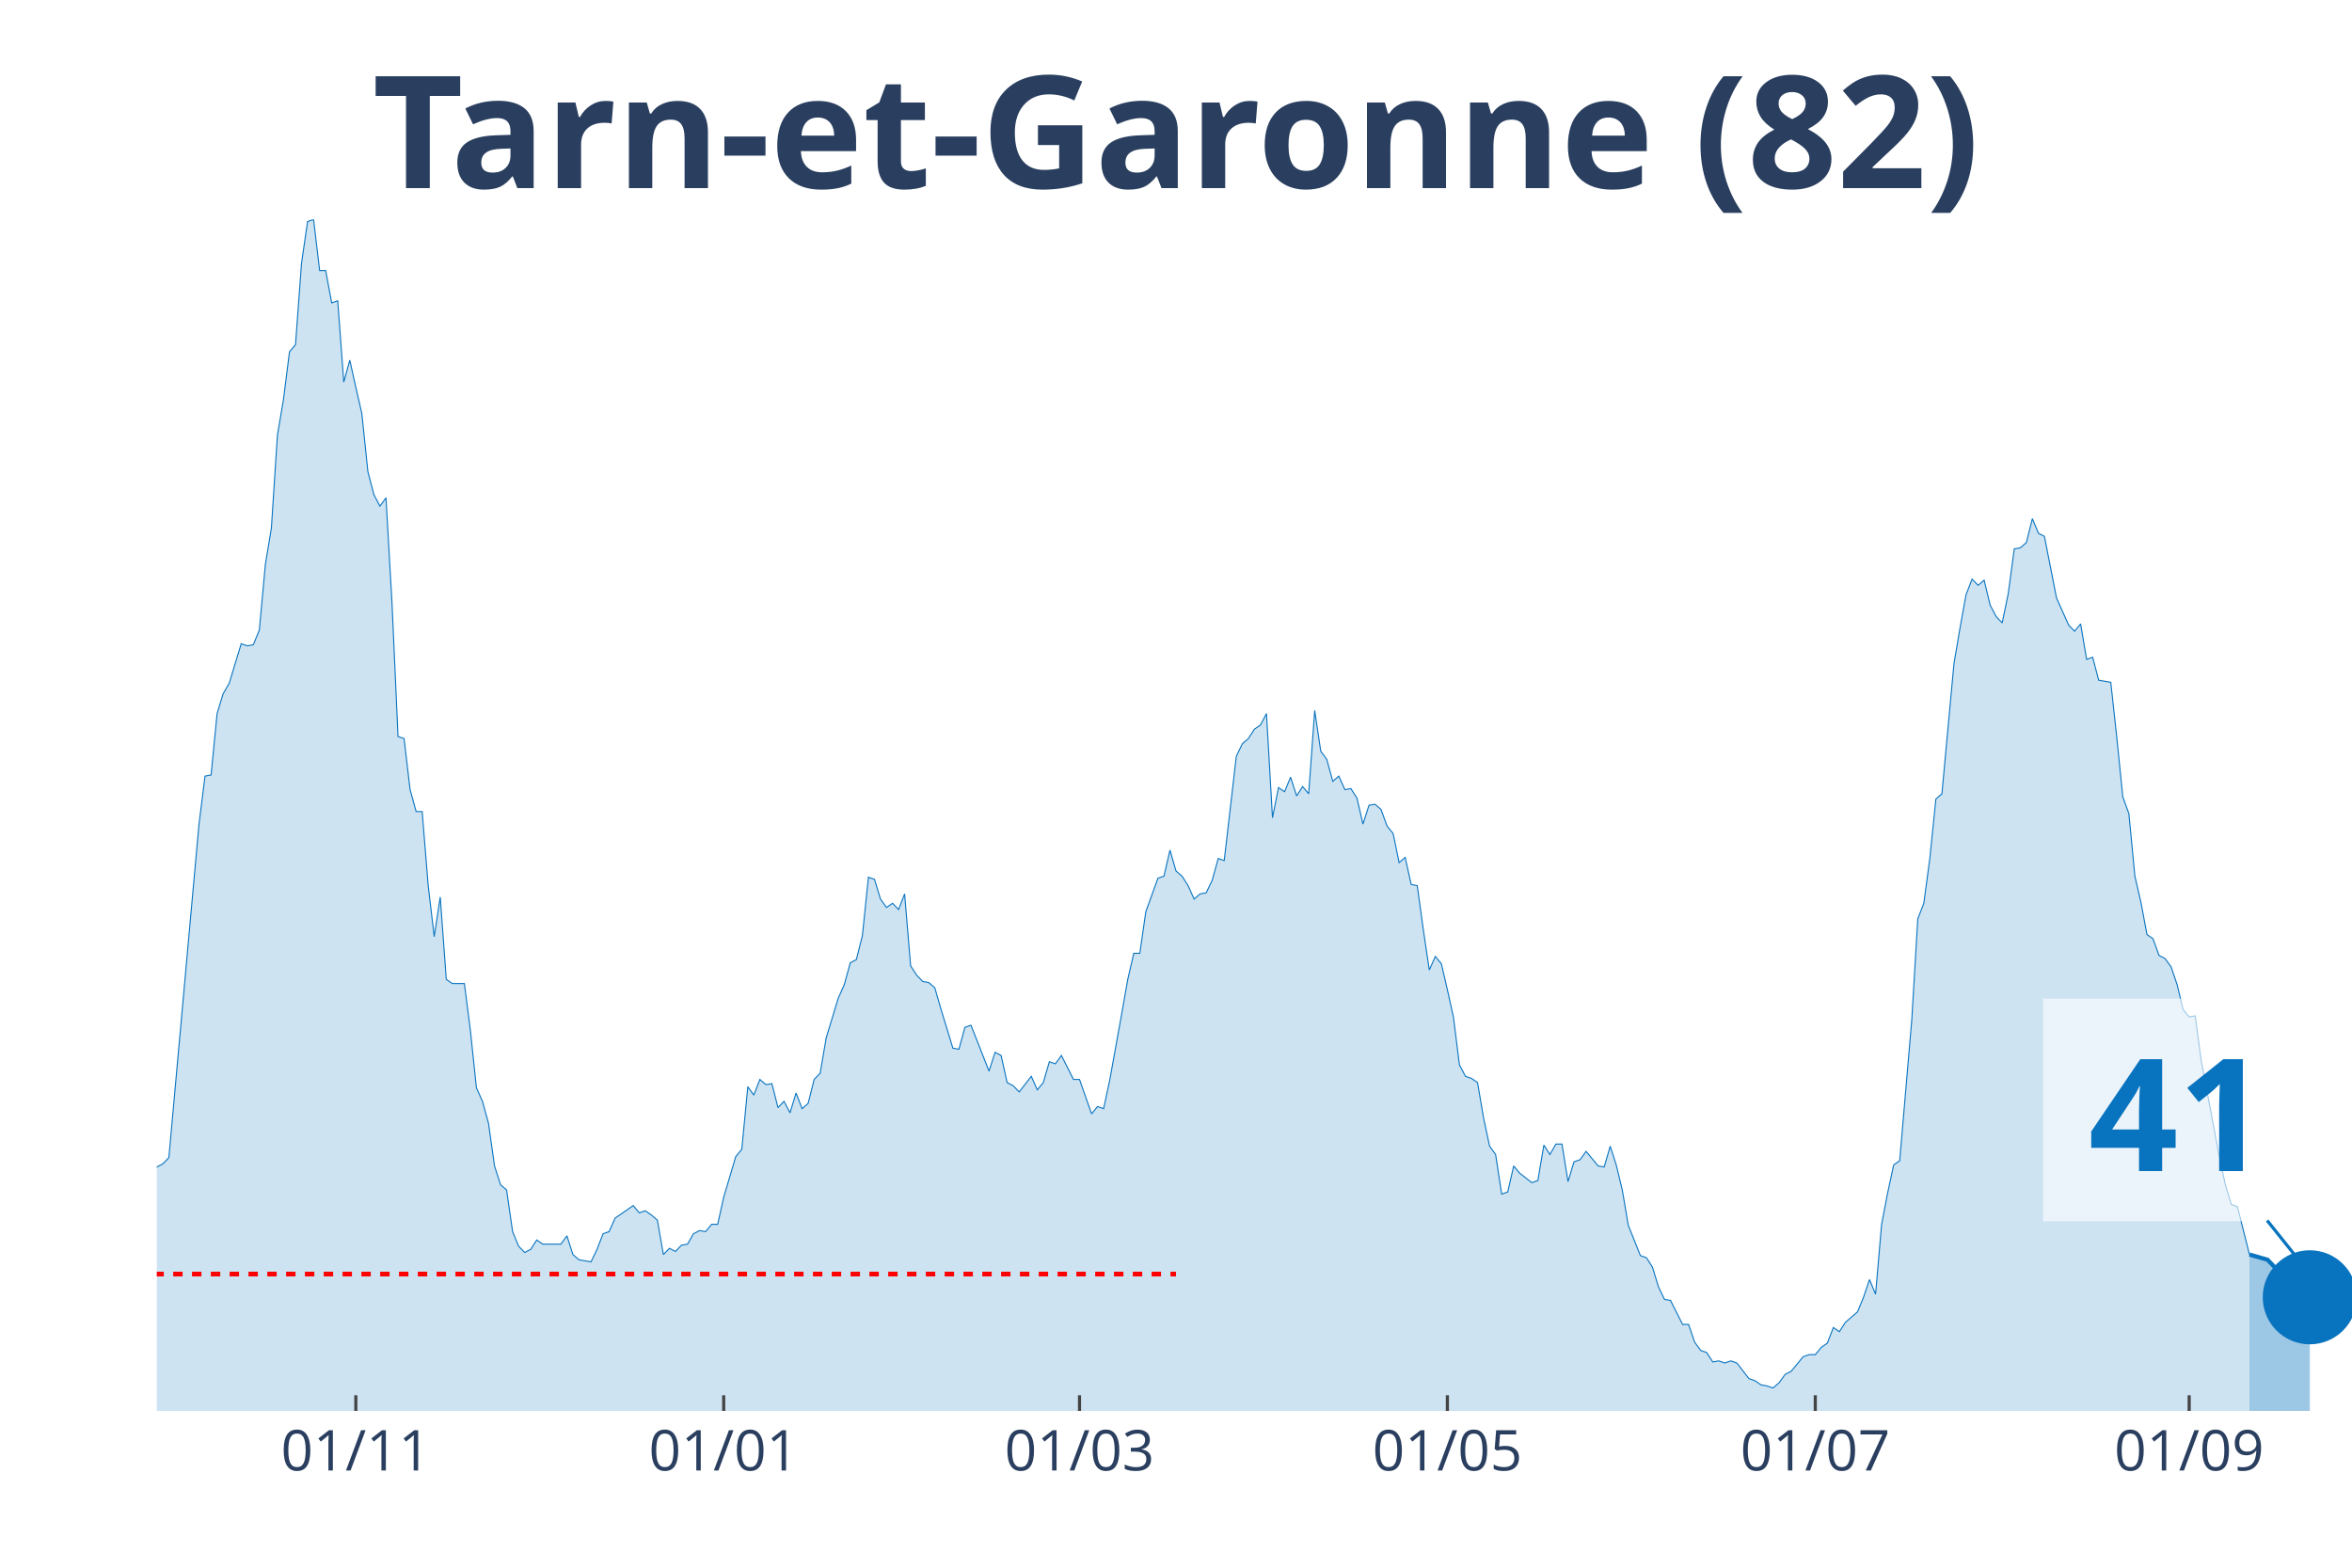
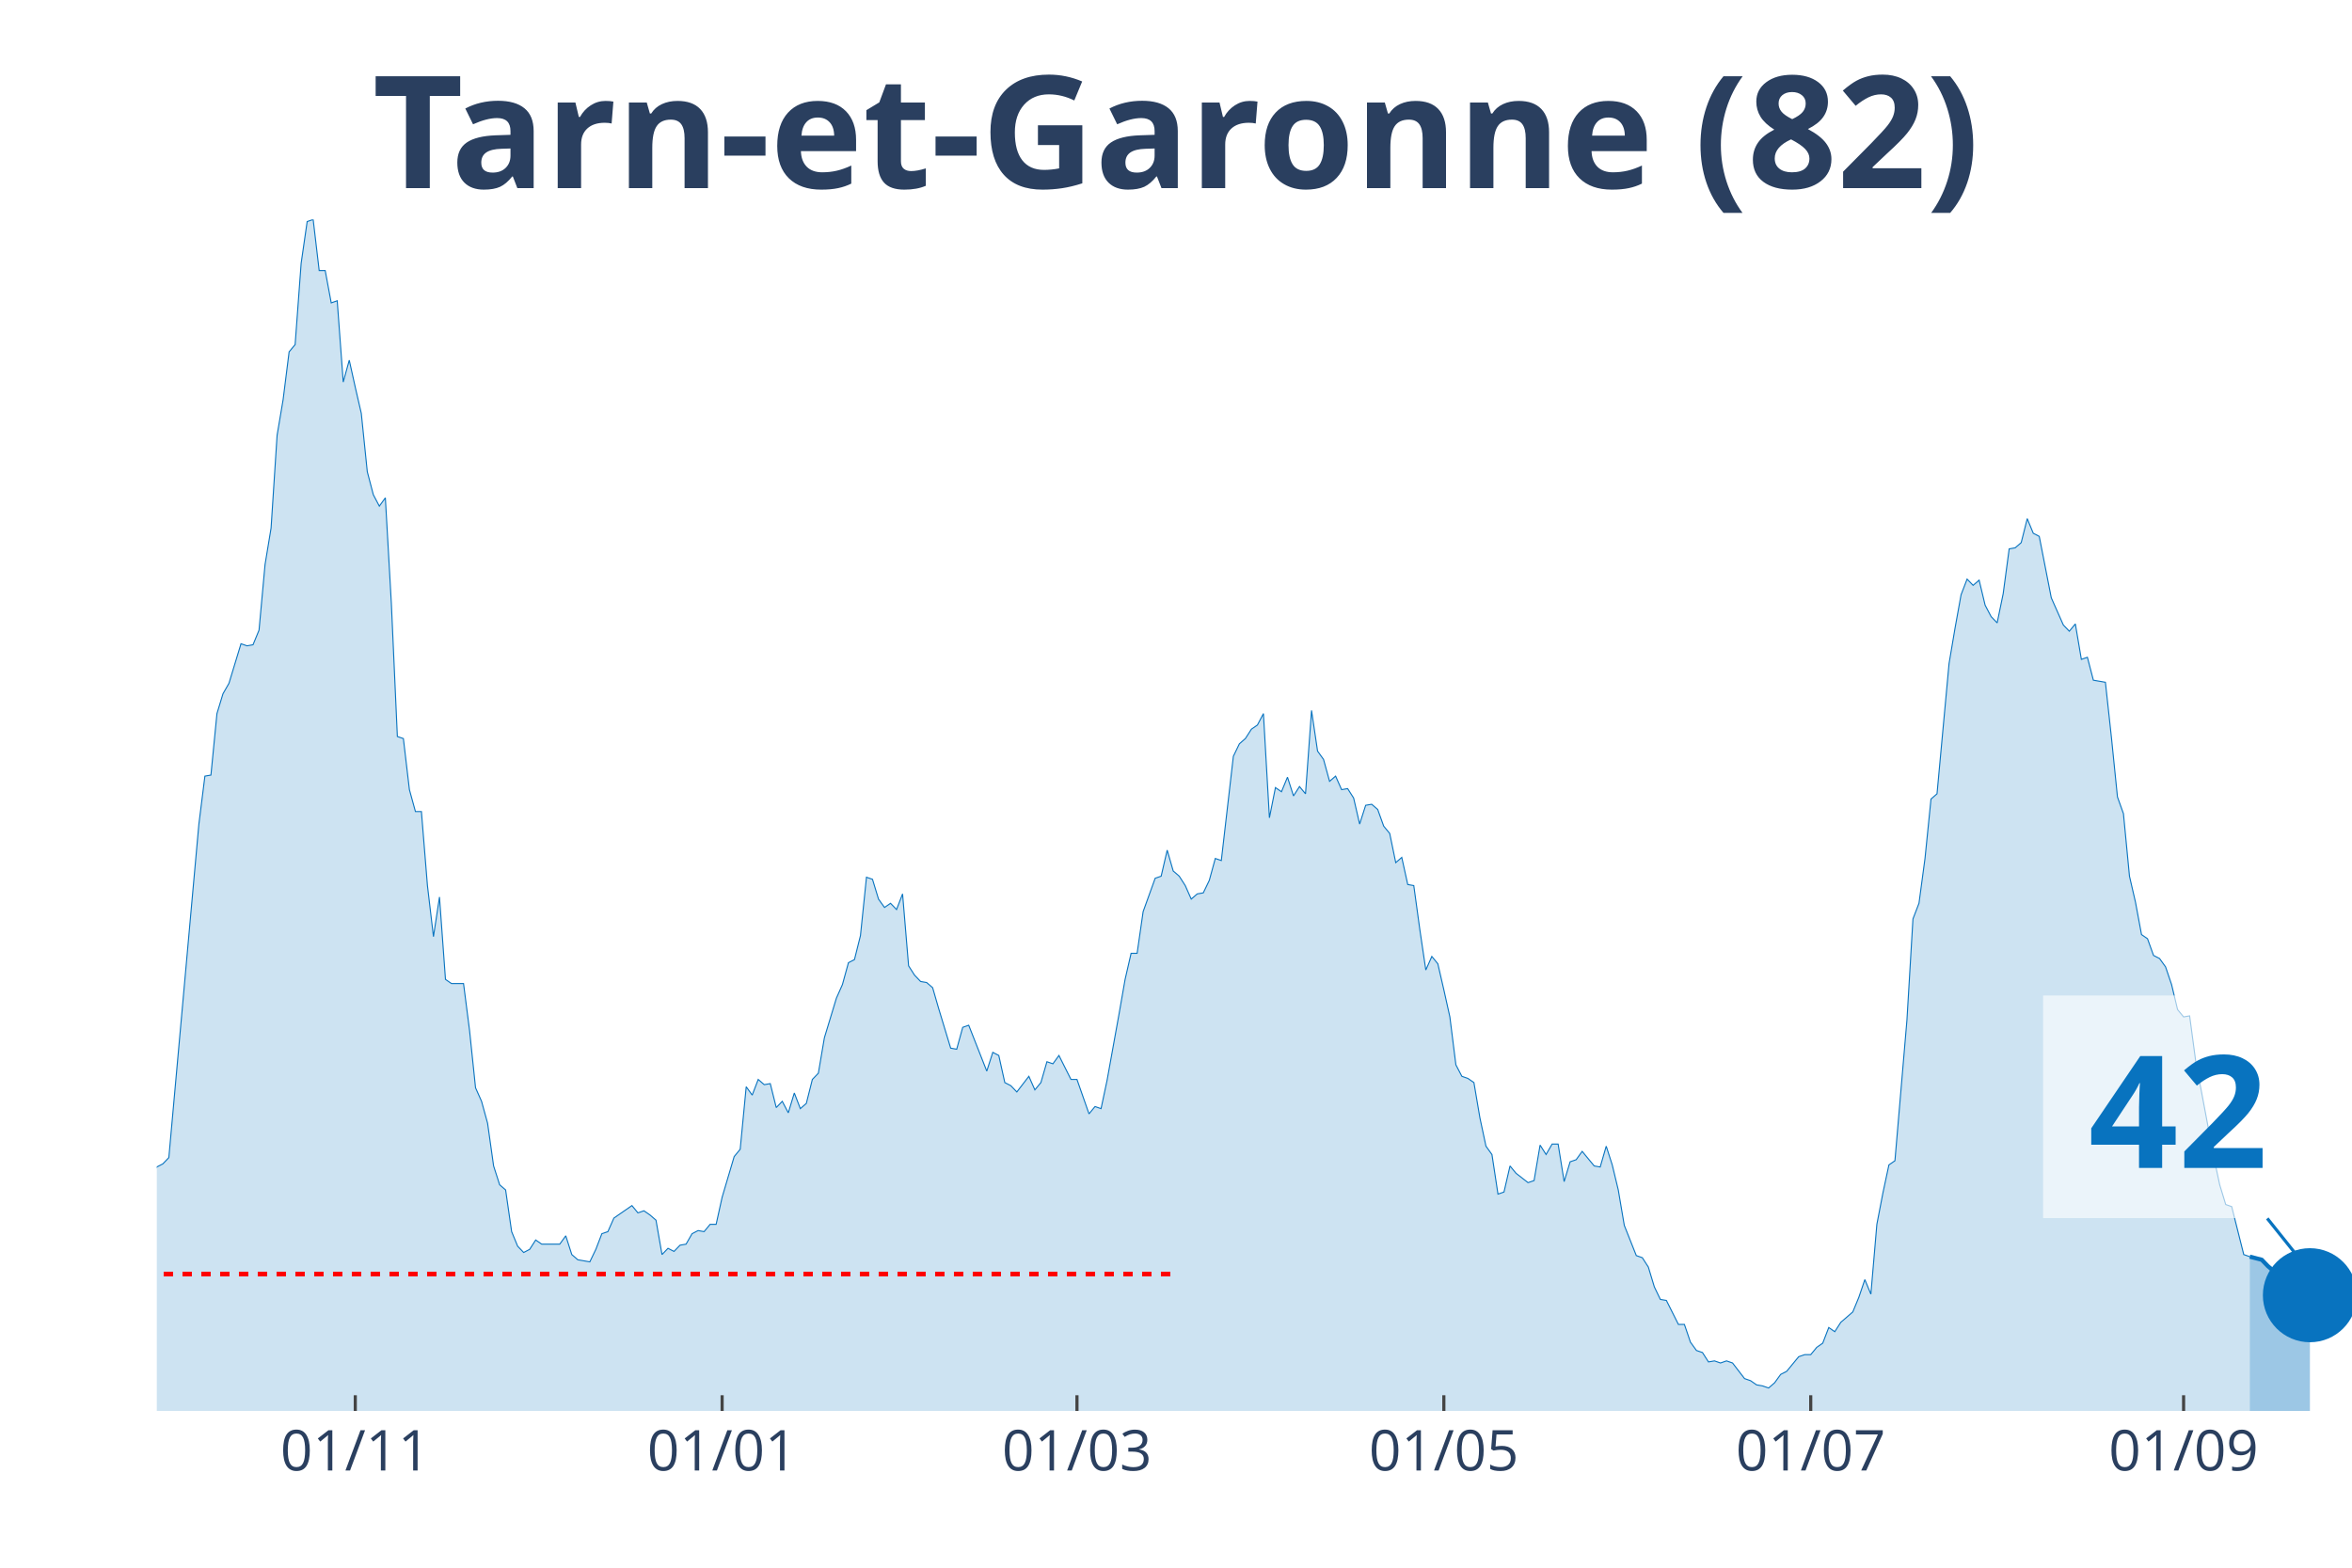
<svg xmlns="http://www.w3.org/2000/svg" class="main-svg" width="1125" height="750" style="" viewBox="0 0 750 500">
  <rect x="0" y="0" width="750" height="500" style="fill: rgb(0, 0, 0); fill-opacity: 0;" />
-   <defs id="defs-93a649">
+   <defs id="defs-3a8ae2">
    <g class="clips">
-       <clipPath id="clip93a649xyplot" class="plotclip">
+       <clipPath id="clip3a8ae2xyplot" class="plotclip">
        <rect width="700" height="380" />
      </clipPath>
-       <clipPath class="axesclip" id="clip93a649x">
+       <clipPath class="axesclip" id="clip3a8ae2x">
        <rect x="50" y="0" width="700" height="500" />
      </clipPath>
-       <clipPath class="axesclip" id="clip93a649y">
+       <clipPath class="axesclip" id="clip3a8ae2y">
        <rect x="0" y="70" width="750" height="380" />
      </clipPath>
-       <clipPath class="axesclip" id="clip93a649xy">
+       <clipPath class="axesclip" id="clip3a8ae2xy">
        <rect x="50" y="70" width="700" height="380" />
      </clipPath>
    </g>
    <g class="gradients" />
  </defs>
  <g class="bglayer">
    <rect class="bg" x="50" y="70" width="700" height="380" style="fill: rgb(0, 0, 0); fill-opacity: 0; stroke-width: 0;" />
  </g>
  <g class="layer-below">
    <g class="imagelayer" />
    <g class="shapelayer" />
  </g>
  <g class="cartesianlayer">
    <g class="subplot xy">
      <g class="layer-subplot">
        <g class="shapelayer" />
        <g class="imagelayer" />
      </g>
      <g class="gridlayer">
        <g class="x">
-           <path class="xgrid crisp" transform="translate(113.46,0)" d="M0,70v380" style="stroke: rgb(255, 255, 255); stroke-opacity: 1; stroke-width: 1px;" />
-           <path class="xgrid crisp" transform="translate(230.77,0)" d="M0,70v380" style="stroke: rgb(255, 255, 255); stroke-opacity: 1; stroke-width: 1px;" />
-           <path class="xgrid crisp" transform="translate(344.23,0)" d="M0,70v380" style="stroke: rgb(255, 255, 255); stroke-opacity: 1; stroke-width: 1px;" />
-           <path class="xgrid crisp" transform="translate(461.54,0)" d="M0,70v380" style="stroke: rgb(255, 255, 255); stroke-opacity: 1; stroke-width: 1px;" />
-           <path class="xgrid crisp" transform="translate(578.85,0)" d="M0,70v380" style="stroke: rgb(255, 255, 255); stroke-opacity: 1; stroke-width: 1px;" />
-           <path class="xgrid crisp" transform="translate(698.08,0)" d="M0,70v380" style="stroke: rgb(255, 255, 255); stroke-opacity: 1; stroke-width: 1px;" />
+           <path class="xgrid crisp" transform="translate(113.29,0)" d="M0,70v380" style="stroke: rgb(255, 255, 255); stroke-opacity: 1; stroke-width: 1px;" />
+           <path class="xgrid crisp" transform="translate(230.27,0)" d="M0,70v380" style="stroke: rgb(255, 255, 255); stroke-opacity: 1; stroke-width: 1px;" />
+           <path class="xgrid crisp" transform="translate(343.42,0)" d="M0,70v380" style="stroke: rgb(255, 255, 255); stroke-opacity: 1; stroke-width: 1px;" />
+           <path class="xgrid crisp" transform="translate(460.41,0)" d="M0,70v380" style="stroke: rgb(255, 255, 255); stroke-opacity: 1; stroke-width: 1px;" />
+           <path class="xgrid crisp" transform="translate(577.4,0)" d="M0,70v380" style="stroke: rgb(255, 255, 255); stroke-opacity: 1; stroke-width: 1px;" />
+           <path class="xgrid crisp" transform="translate(696.3,0)" d="M0,70v380" style="stroke: rgb(255, 255, 255); stroke-opacity: 1; stroke-width: 1px;" />
        </g>
        <g class="y" />
      </g>
      <g class="zerolinelayer" />
      <path class="xlines-below" />
      <path class="ylines-below" />
      <g class="overlines-below" />
      <g class="xaxislayer-below" />
      <g class="yaxislayer-below" />
      <g class="overaxes-below" />
-       <g class="plot" transform="translate(50, 70)" clip-path="url('#clip93a649xyplot')">
+       <g class="plot" transform="translate(50, 70)" clip-path="url('#clip3a8ae2xyplot')">
        <g class="scatterlayer mlayer">
-           <g class="trace scatter tracef6637c" style="stroke-miterlimit: 2;">
+           <g class="trace scatter trace4ef3ae" style="stroke-miterlimit: 2;">
            <g class="fills">
              <g>
-                 <path class="js-fill" d="M667.31,380L-261.54,380L-261.54,376.34L-251.92,376.01L-250,378.67L-234.62,379L-232.69,379.34L-148.08,378.01L-146.15,377.34L-138.46,375.35L-136.54,374.35L-132.69,373.02L-130.77,373.02L-123.08,372.69L-121.15,375.01L-117.31,374.02L-115.38,374.35L-111.54,376.68L-109.62,376.01L-100,373.02L-98.08,370.36L-96.15,371.36L-94.23,370.03L-90.38,371.36L-88.46,371.36L-86.54,370.36L-84.62,363.38L-82.69,358.06L-80.77,358.06L-76.92,354.73L-75,348.75L-73.08,343.43L-71.15,345.42L-69.23,346.09L-67.31,339.77L-63.46,341.43L-61.54,341.1L-57.69,337.11L-55.77,329.47L-53.85,320.16L-51.92,319.16L-50,319.16L-48.08,306.53L-44.23,303.2L-42.31,306.19L-40.38,312.18L-38.46,309.85L-36.54,308.19L-34.62,311.18L-32.69,311.85L-30.77,308.85L-28.85,304.53L-26.92,292.9L-23.08,292.56L-21.15,288.91L-19.23,287.58L-17.31,284.92L-15.38,282.26L-13.46,289.9L-11.54,290.24L-9.62,291.9L-7.69,301.54L-5.77,299.55L-1.92,307.19L0,302.2L1.92,301.21L3.85,299.21L13.46,192.83L15.38,177.53L17.31,177.2L19.23,157.59L21.15,151.27L23.08,147.94L26.92,135.31L28.85,135.98L30.77,135.64L32.69,130.99L34.62,110.04L36.54,98.41L38.46,68.82L40.38,57.52L42.31,42.22L44.23,39.9L46.15,13.96L48.08,0.66L50,0L51.92,16.29L53.85,16.29L55.77,26.6L57.69,25.93L59.62,51.86L61.54,44.88L63.46,53.53L65.38,61.84L67.31,80.45L69.23,87.77L71.15,91.43L73.08,88.77L75,122.34L76.92,164.9L78.85,165.56L80.77,181.85L82.69,188.84L84.62,188.84L86.54,212.44L88.46,228.73L90.38,216.1L92.31,242.36L94.23,243.69L98.08,243.69L100,258.65L101.92,276.94L103.85,281.26L105.77,288.24L107.69,301.87L109.62,307.86L111.54,309.52L113.46,322.82L115.38,327.47L117.31,329.47L119.23,328.47L121.15,325.48L123.08,326.81L128.85,326.81L130.77,324.15L132.69,330.13L134.62,331.79L138.46,332.46L140.38,328.47L142.31,323.48L144.23,322.82L146.15,318.5L148.08,317.17L151.92,314.51L153.85,316.83L155.77,316.17L157.69,317.5L159.62,319.16L161.54,330.13L163.46,328.14L165.38,329.13L167.31,327.14L169.23,326.81L171.15,323.48L173.08,322.48L175,322.82L176.92,320.49L178.85,320.49L180.77,311.85L184.62,298.88L186.54,296.55L188.46,276.61L190.38,279.27L192.31,274.28L194.23,275.94L196.15,275.61L198.08,283.25L200,281.26L201.92,284.92L203.85,278.6L205.77,283.59L207.69,281.92L209.62,274.28L211.54,272.28L213.46,260.98L217.31,248.35L219.23,244.02L221.15,237.04L223.08,236.05L225,228.4L226.92,209.78L228.85,210.45L230.77,216.76L232.69,219.42L234.62,218.09L236.54,220.09L238.46,215.1L240.38,238.04L242.31,241.03L244.23,243.03L246.15,243.36L248.08,245.02L250,251.67L253.85,264.3L255.77,264.64L257.69,257.66L259.62,256.99L265.38,271.62L267.31,265.63L269.23,266.63L271.15,275.28L273.08,276.27L275,278.27L278.85,273.28L280.77,277.6L282.69,275.28L284.62,268.63L286.54,269.29L288.46,266.63L292.31,274.28L294.23,274.28L298.08,285.25L300,282.92L301.92,283.59L303.85,274.61L307.69,253.33L309.62,242.36L311.54,234.05L313.46,234.05L315.38,220.75L317.31,215.43L319.23,210.11L321.15,209.45L323.08,201.14L325,207.79L326.92,209.45L328.85,212.44L330.77,216.76L332.69,215.1L334.62,214.77L336.54,210.78L338.46,203.8L340.38,204.46L344.23,171.22L346.15,167.23L348.08,165.56L350,162.57L351.92,161.24L353.85,157.59L355.77,190.83L357.69,181.19L359.62,182.52L361.54,177.87L363.46,183.85L365.38,180.86L367.31,183.18L369.23,156.59L371.15,169.55L373.08,172.21L375,179.2L376.92,177.53L378.85,181.85L380.77,181.52L382.69,184.51L384.62,192.83L386.54,186.84L388.46,186.51L390.38,188.17L392.31,193.49L394.23,195.82L396.15,205.13L398.08,203.46L400,212.11L401.92,212.44L403.85,226.4L405.77,239.37L407.69,235.05L409.62,237.38L411.54,245.69L413.46,254.33L415.38,269.62L417.31,273.28L419.23,273.95L421.15,275.28L423.08,286.58L425,295.56L426.92,298.22L428.85,310.85L430.77,310.18L432.69,301.87L434.62,304.2L438.46,307.19L440.38,306.53L442.31,295.22L444.23,298.22L446.15,294.89L448.08,294.89L450,306.86L451.92,300.54L453.85,299.88L455.77,297.22L459.62,301.87L461.54,302.2L463.46,295.56L465.38,301.54L467.31,309.52L469.23,320.82L473.08,330.46L475,331.13L476.92,334.12L478.85,340.44L480.77,344.43L482.69,344.76L486.54,352.41L488.46,352.41L490.38,358.06L492.31,360.72L494.23,361.38L496.15,364.37L498.08,364.04L500,364.71L501.92,364.04L503.85,364.71L507.69,369.69L509.62,370.36L511.54,371.69L513.46,372.02L515.38,372.69L517.31,371.02L519.23,368.36L521.15,367.37L525,362.71L526.92,362.05L528.85,362.05L530.77,359.72L532.69,358.39L534.62,353.4L536.54,354.73L538.46,351.74L542.31,348.42L544.23,343.76L546.15,338.11L548.08,342.76L550,320.49L551.92,310.52L553.85,301.54L555.77,300.21L559.62,255.33L561.54,223.08L563.46,218.09L565.38,203.8L567.31,184.85L569.23,183.18L573.08,141.63L575,130.32L576.92,119.69L578.85,114.7L580.77,116.69L582.69,115.03L584.62,123.01L586.54,126.67L588.46,128.66L590.38,119.35L592.31,105.06L594.23,104.72L596.15,103.06L598.08,95.42L600,100.07L601.92,101.07L605.77,120.68L607.69,125L609.62,129.33L611.54,131.32L613.46,128.99L615.38,140.3L617.31,139.63L619.23,146.95L623.08,147.61L625,165.23L626.92,184.18L628.85,189.5L630.77,209.45L632.69,217.76L634.62,228.07L636.54,229.4L638.46,234.72L640.38,235.71L642.31,238.37L644.23,244.02L646.15,252L648.08,254.33L650,254L651.92,268.29L657.69,298.88L659.62,307.86L661.54,314.17L663.46,314.84L667.31,330.13" style="fill: rgb(8, 115, 191); fill-opacity: 0.2; stroke-width: 0;" />
+                 <path class="js-fill" d="M667.4,380L-260.82,380L-260.82,376.34L-251.23,376.01L-249.32,378.67L-233.97,379L-232.05,379.34L-147.67,378.01L-145.75,377.34L-138.08,375.35L-136.16,374.35L-132.33,373.02L-130.41,373.02L-122.74,372.69L-120.82,375.01L-116.99,374.02L-115.07,374.35L-111.23,376.68L-109.32,376.01L-99.73,373.02L-97.81,370.36L-95.89,371.36L-93.97,370.03L-90.14,371.36L-88.22,371.36L-86.3,370.36L-84.38,363.38L-82.47,358.06L-80.55,358.06L-76.71,354.73L-74.79,348.75L-72.88,343.43L-70.96,345.42L-69.04,346.09L-67.12,339.77L-63.29,341.43L-61.37,341.1L-57.53,337.11L-55.62,329.47L-53.7,320.16L-51.78,319.16L-49.86,319.16L-47.95,306.53L-44.11,303.2L-42.19,306.19L-40.27,312.18L-38.36,309.85L-36.44,308.19L-34.52,311.18L-32.6,311.85L-30.68,308.85L-28.77,304.53L-26.85,292.9L-23.01,292.56L-21.1,288.91L-19.18,287.58L-17.26,284.92L-15.34,282.26L-13.42,289.9L-11.51,290.24L-9.59,291.9L-7.67,301.54L-5.75,299.55L-1.92,307.19L0,302.2L1.92,301.21L3.84,299.21L13.42,192.83L15.34,177.53L17.26,177.2L19.18,157.59L21.1,151.27L23.01,147.94L26.85,135.31L28.77,135.98L30.68,135.64L32.6,130.99L34.52,110.04L36.44,98.41L38.36,68.82L40.27,57.52L42.19,42.22L44.11,39.9L46.03,13.96L47.95,0.66L49.86,0L51.78,16.29L53.7,16.29L55.62,26.6L57.53,25.93L59.45,51.86L61.37,44.88L63.29,53.53L65.21,61.84L67.12,80.45L69.04,87.77L70.96,91.43L72.88,88.77L74.79,122.34L76.71,164.9L78.63,165.56L80.55,181.85L82.47,188.84L84.38,188.84L86.3,212.44L88.22,228.73L90.14,216.1L92.05,242.36L93.97,243.69L97.81,243.69L99.73,258.65L101.64,276.94L103.56,281.26L105.48,288.24L107.4,301.87L109.32,307.86L111.23,309.52L113.15,322.82L115.07,327.47L116.99,329.47L118.9,328.47L120.82,325.48L122.74,326.81L128.49,326.81L130.41,324.15L132.33,330.13L134.25,331.79L138.08,332.46L140,328.47L141.92,323.48L143.84,322.82L145.75,318.5L147.67,317.17L151.51,314.51L153.42,316.83L155.34,316.17L157.26,317.5L159.18,319.16L161.1,330.13L163.01,328.14L164.93,329.13L166.85,327.14L168.77,326.81L170.68,323.48L172.6,322.48L174.52,322.82L176.44,320.49L178.36,320.49L180.27,311.85L184.11,298.88L186.03,296.55L187.95,276.61L189.86,279.27L191.78,274.28L193.7,275.94L195.62,275.61L197.53,283.25L199.45,281.26L201.37,284.92L203.29,278.6L205.21,283.59L207.12,281.92L209.04,274.28L210.96,272.28L212.88,260.98L216.71,248.35L218.63,244.02L220.55,237.04L222.47,236.05L224.38,228.4L226.3,209.78L228.22,210.45L230.14,216.76L232.05,219.42L233.97,218.09L235.89,220.09L237.81,215.1L239.73,238.04L241.64,241.03L243.56,243.03L245.48,243.36L247.4,245.02L249.32,251.67L253.15,264.3L255.07,264.64L256.99,257.66L258.9,256.99L264.66,271.62L266.58,265.63L268.49,266.63L270.41,275.28L272.33,276.27L274.25,278.27L278.08,273.28L280,277.6L281.92,275.28L283.84,268.63L285.75,269.29L287.67,266.63L291.51,274.28L293.42,274.28L297.26,285.25L299.18,282.92L301.1,283.59L303.01,274.61L306.85,253.33L308.77,242.36L310.68,234.05L312.6,234.05L314.52,220.75L316.44,215.43L318.36,210.11L320.27,209.45L322.19,201.14L324.11,207.79L326.03,209.45L327.95,212.44L329.86,216.76L331.78,215.1L333.7,214.77L335.62,210.78L337.53,203.8L339.45,204.46L343.29,171.22L345.21,167.23L347.12,165.56L349.04,162.57L350.96,161.24L352.88,157.59L354.79,190.83L356.71,181.19L358.63,182.52L360.55,177.87L362.47,183.85L364.38,180.86L366.3,183.18L368.22,156.59L370.14,169.55L372.05,172.21L373.97,179.2L375.89,177.53L377.81,181.85L379.73,181.52L381.64,184.51L383.56,192.83L385.48,186.84L387.4,186.51L389.32,188.17L391.23,193.49L393.15,195.82L395.07,205.13L396.99,203.46L398.9,212.11L400.82,212.44L402.74,226.4L404.66,239.37L406.58,235.05L408.49,237.38L410.41,245.69L412.33,254.33L414.25,269.62L416.16,273.28L418.08,273.95L420,275.28L421.92,286.58L423.84,295.56L425.75,298.22L427.67,310.85L429.59,310.18L431.51,301.87L433.42,304.2L437.26,307.19L439.18,306.53L441.1,295.22L443.01,298.22L444.93,294.89L446.85,294.89L448.77,306.86L450.68,300.54L452.6,299.88L454.52,297.22L458.36,301.87L460.27,302.2L462.19,295.56L464.11,301.54L466.03,309.52L467.95,320.82L471.78,330.46L473.7,331.13L475.62,334.12L477.53,340.44L479.45,344.43L481.37,344.76L485.21,352.41L487.12,352.41L489.04,358.06L490.96,360.72L492.88,361.38L494.79,364.37L496.71,364.04L498.63,364.71L500.55,364.04L502.47,364.71L506.3,369.69L508.22,370.36L510.14,371.69L512.05,372.02L513.97,372.69L515.89,371.02L517.81,368.36L519.73,367.37L523.56,362.71L525.48,362.05L527.4,362.05L529.32,359.72L531.23,358.39L533.15,353.4L535.07,354.73L536.99,351.74L540.82,348.42L542.74,343.76L544.66,338.11L546.58,342.76L548.49,320.49L550.41,310.52L552.33,301.54L554.25,300.21L558.08,255.33L560,223.08L561.92,218.09L563.84,203.8L565.75,184.85L567.67,183.18L571.51,141.63L573.42,130.32L575.34,119.69L577.26,114.7L579.18,116.69L581.1,115.03L583.01,123.01L584.93,126.67L586.85,128.66L588.77,119.35L590.68,105.06L592.6,104.72L594.52,103.06L596.44,95.42L598.36,100.07L600.27,101.07L604.11,120.68L606.03,125L607.95,129.33L609.86,131.32L611.78,128.99L613.7,140.3L615.62,139.63L617.53,146.95L621.37,147.61L623.29,165.23L625.21,184.18L627.12,189.5L629.04,209.45L630.96,217.76L632.88,228.07L634.79,229.4L636.71,234.72L638.63,235.71L640.55,238.37L642.47,244.02L644.38,252L646.3,254.33L648.22,254L650.14,268.29L655.89,298.88L657.81,307.86L659.73,314.17L661.64,314.84L665.48,330.13L667.4,330.8" style="fill: rgb(8, 115, 191); fill-opacity: 0.2; stroke-width: 0;" />
              </g>
            </g>
            <g class="errorbars" />
            <g class="lines">
-               <path class="js-line" d="M-261.54,376.34L-251.92,376.01L-250,378.67L-234.62,379L-232.69,379.34L-148.08,378.01L-146.15,377.34L-138.46,375.35L-136.54,374.35L-132.69,373.02L-130.77,373.02L-123.08,372.69L-121.15,375.01L-117.31,374.02L-115.38,374.35L-111.54,376.68L-109.62,376.01L-100,373.02L-98.08,370.36L-96.15,371.36L-94.23,370.03L-90.38,371.36L-88.46,371.36L-86.54,370.36L-84.62,363.38L-82.69,358.06L-80.77,358.06L-76.92,354.73L-75,348.75L-73.08,343.43L-71.15,345.42L-69.23,346.09L-67.31,339.77L-63.46,341.43L-61.54,341.1L-57.69,337.11L-55.77,329.47L-53.85,320.16L-51.92,319.16L-50,319.16L-48.08,306.53L-44.23,303.2L-42.31,306.19L-40.38,312.18L-38.46,309.85L-36.54,308.19L-34.62,311.18L-32.69,311.85L-30.77,308.85L-28.85,304.53L-26.92,292.9L-23.08,292.56L-21.15,288.91L-19.23,287.58L-17.31,284.92L-15.38,282.26L-13.46,289.9L-11.54,290.24L-9.62,291.9L-7.69,301.54L-5.77,299.55L-1.92,307.19L0,302.2L1.92,301.21L3.85,299.21L13.46,192.83L15.38,177.53L17.31,177.2L19.23,157.59L21.15,151.27L23.08,147.94L26.92,135.31L28.85,135.98L30.77,135.64L32.69,130.99L34.62,110.04L36.54,98.41L38.46,68.82L40.38,57.52L42.31,42.22L44.23,39.9L46.15,13.96L48.08,0.66L50,0L51.92,16.29L53.85,16.29L55.77,26.6L57.69,25.93L59.62,51.86L61.54,44.88L63.46,53.53L65.38,61.84L67.31,80.45L69.23,87.77L71.15,91.43L73.08,88.77L75,122.34L76.92,164.9L78.85,165.56L80.77,181.85L82.69,188.84L84.62,188.84L86.54,212.44L88.46,228.73L90.38,216.1L92.31,242.36L94.23,243.69L98.08,243.69L100,258.65L101.92,276.94L103.85,281.26L105.77,288.24L107.69,301.87L109.62,307.86L111.54,309.52L113.46,322.82L115.38,327.47L117.31,329.47L119.23,328.47L121.15,325.48L123.08,326.81L128.85,326.81L130.77,324.15L132.69,330.13L134.62,331.79L138.46,332.46L140.38,328.47L142.31,323.48L144.23,322.82L146.15,318.5L148.08,317.17L151.92,314.51L153.85,316.83L155.77,316.17L157.69,317.5L159.62,319.16L161.54,330.13L163.46,328.14L165.38,329.13L167.31,327.14L169.23,326.81L171.15,323.48L173.08,322.48L175,322.82L176.92,320.49L178.85,320.49L180.77,311.85L184.62,298.88L186.54,296.55L188.46,276.61L190.38,279.27L192.31,274.28L194.23,275.94L196.15,275.61L198.08,283.25L200,281.26L201.92,284.92L203.85,278.6L205.77,283.59L207.69,281.92L209.62,274.28L211.54,272.28L213.46,260.98L217.31,248.35L219.23,244.02L221.15,237.04L223.08,236.05L225,228.4L226.92,209.78L228.85,210.45L230.77,216.76L232.69,219.42L234.62,218.09L236.54,220.09L238.46,215.1L240.38,238.04L242.31,241.03L244.23,243.03L246.15,243.36L248.08,245.02L250,251.67L253.85,264.3L255.77,264.64L257.69,257.66L259.62,256.99L265.38,271.62L267.31,265.63L269.23,266.63L271.15,275.28L273.08,276.27L275,278.27L278.85,273.28L280.77,277.6L282.69,275.28L284.62,268.63L286.54,269.29L288.46,266.63L292.31,274.28L294.23,274.28L298.08,285.25L300,282.92L301.92,283.59L303.85,274.61L307.69,253.33L309.62,242.36L311.54,234.05L313.46,234.05L315.38,220.75L317.31,215.43L319.23,210.11L321.15,209.45L323.08,201.14L325,207.79L326.92,209.45L328.85,212.44L330.77,216.76L332.69,215.1L334.62,214.77L336.54,210.78L338.46,203.8L340.38,204.46L344.23,171.22L346.15,167.23L348.08,165.56L350,162.57L351.92,161.24L353.85,157.59L355.77,190.83L357.69,181.19L359.62,182.52L361.54,177.87L363.46,183.85L365.38,180.86L367.31,183.18L369.23,156.59L371.15,169.55L373.08,172.21L375,179.2L376.92,177.53L378.85,181.85L380.77,181.52L382.69,184.51L384.62,192.83L386.54,186.84L388.46,186.51L390.38,188.17L392.31,193.49L394.23,195.82L396.15,205.13L398.08,203.46L400,212.11L401.92,212.44L403.85,226.4L405.77,239.37L407.69,235.05L409.62,237.38L411.54,245.69L413.46,254.33L415.38,269.62L417.31,273.28L419.23,273.95L421.15,275.28L423.08,286.58L425,295.56L426.92,298.22L428.85,310.85L430.77,310.18L432.69,301.87L434.62,304.2L438.46,307.19L440.38,306.53L442.31,295.22L444.23,298.22L446.15,294.89L448.08,294.89L450,306.86L451.92,300.54L453.85,299.88L455.77,297.22L459.62,301.87L461.54,302.2L463.46,295.56L465.38,301.54L467.31,309.52L469.23,320.82L473.08,330.46L475,331.13L476.92,334.12L478.85,340.44L480.77,344.43L482.69,344.76L486.54,352.41L488.46,352.41L490.38,358.06L492.31,360.72L494.23,361.38L496.15,364.37L498.08,364.04L500,364.71L501.92,364.04L503.85,364.71L507.69,369.69L509.62,370.36L511.54,371.69L513.46,372.02L515.38,372.69L517.31,371.02L519.23,368.36L521.15,367.37L525,362.71L526.92,362.05L528.85,362.05L530.77,359.72L532.69,358.39L534.62,353.4L536.54,354.73L538.46,351.74L542.31,348.42L544.23,343.76L546.15,338.11L548.08,342.76L550,320.49L551.92,310.52L553.85,301.54L555.77,300.21L559.62,255.33L561.54,223.08L563.46,218.09L565.38,203.8L567.31,184.85L569.23,183.18L573.08,141.63L575,130.32L576.92,119.69L578.85,114.7L580.77,116.69L582.69,115.03L584.62,123.01L586.54,126.67L588.46,128.66L590.38,119.35L592.31,105.06L594.23,104.72L596.15,103.06L598.08,95.42L600,100.07L601.92,101.07L605.77,120.68L607.69,125L609.62,129.33L611.54,131.32L613.46,128.99L615.38,140.3L617.31,139.63L619.23,146.95L623.08,147.61L625,165.23L626.92,184.18L628.85,189.5L630.77,209.45L632.69,217.76L634.62,228.07L636.54,229.4L638.46,234.72L640.38,235.71L642.31,238.37L644.23,244.02L646.15,252L648.08,254.33L650,254L651.92,268.29L657.69,298.88L659.62,307.86L661.54,314.17L663.46,314.84L667.31,330.13" style="vector-effect: non-scaling-stroke; fill: none; stroke: rgb(8, 115, 191); stroke-opacity: 1; stroke-width: 0.5px; opacity: 1;" />
+               <path class="js-line" d="M-260.82,376.34L-251.23,376.01L-249.32,378.67L-233.97,379L-232.05,379.34L-147.67,378.01L-145.75,377.34L-138.08,375.35L-136.16,374.35L-132.33,373.02L-130.41,373.02L-122.74,372.69L-120.82,375.01L-116.99,374.02L-115.07,374.35L-111.23,376.68L-109.32,376.01L-99.73,373.02L-97.81,370.36L-95.89,371.36L-93.97,370.03L-90.14,371.36L-88.22,371.36L-86.3,370.36L-84.38,363.38L-82.47,358.06L-80.55,358.06L-76.71,354.73L-74.79,348.75L-72.88,343.43L-70.96,345.42L-69.04,346.09L-67.12,339.77L-63.29,341.43L-61.37,341.1L-57.53,337.11L-55.62,329.47L-53.7,320.16L-51.78,319.16L-49.86,319.16L-47.95,306.53L-44.11,303.2L-42.19,306.19L-40.27,312.18L-38.36,309.85L-36.44,308.19L-34.52,311.18L-32.6,311.85L-30.68,308.85L-28.77,304.53L-26.85,292.9L-23.01,292.56L-21.1,288.91L-19.18,287.58L-17.26,284.92L-15.34,282.26L-13.42,289.9L-11.51,290.24L-9.59,291.9L-7.67,301.54L-5.75,299.55L-1.92,307.19L0,302.2L1.92,301.21L3.84,299.21L13.42,192.83L15.34,177.53L17.26,177.2L19.18,157.59L21.1,151.27L23.01,147.94L26.85,135.31L28.77,135.98L30.68,135.64L32.6,130.99L34.52,110.04L36.44,98.41L38.36,68.82L40.27,57.52L42.19,42.22L44.11,39.9L46.03,13.96L47.95,0.66L49.86,0L51.78,16.29L53.7,16.29L55.62,26.6L57.53,25.93L59.45,51.86L61.37,44.88L63.29,53.53L65.21,61.84L67.12,80.45L69.04,87.77L70.96,91.43L72.88,88.77L74.79,122.34L76.71,164.9L78.63,165.56L80.55,181.85L82.47,188.84L84.38,188.84L86.3,212.44L88.22,228.73L90.14,216.1L92.05,242.36L93.97,243.69L97.81,243.69L99.73,258.65L101.64,276.94L103.56,281.26L105.48,288.24L107.4,301.87L109.32,307.86L111.23,309.52L113.15,322.82L115.07,327.47L116.99,329.47L118.9,328.47L120.82,325.48L122.74,326.81L128.49,326.81L130.41,324.15L132.33,330.13L134.25,331.79L138.08,332.46L140,328.47L141.92,323.48L143.84,322.82L145.75,318.5L147.67,317.17L151.51,314.51L153.42,316.83L155.34,316.17L157.26,317.5L159.18,319.16L161.1,330.13L163.01,328.14L164.93,329.13L166.85,327.14L168.77,326.81L170.68,323.48L172.6,322.48L174.52,322.82L176.44,320.49L178.36,320.49L180.27,311.85L184.11,298.88L186.03,296.55L187.95,276.61L189.86,279.27L191.78,274.28L193.7,275.94L195.62,275.61L197.53,283.25L199.45,281.26L201.37,284.92L203.29,278.6L205.21,283.59L207.12,281.92L209.04,274.28L210.96,272.28L212.88,260.98L216.71,248.35L218.63,244.02L220.55,237.04L222.47,236.05L224.38,228.4L226.3,209.78L228.22,210.45L230.14,216.76L232.05,219.42L233.97,218.09L235.89,220.09L237.81,215.1L239.73,238.04L241.64,241.03L243.56,243.03L245.48,243.36L247.4,245.02L249.32,251.67L253.15,264.3L255.07,264.64L256.99,257.66L258.9,256.99L264.66,271.62L266.58,265.63L268.49,266.63L270.41,275.28L272.33,276.27L274.25,278.27L278.08,273.28L280,277.6L281.92,275.28L283.84,268.63L285.75,269.29L287.67,266.63L291.51,274.28L293.42,274.28L297.26,285.25L299.18,282.92L301.1,283.59L303.01,274.61L306.85,253.33L308.77,242.36L310.68,234.05L312.6,234.05L314.52,220.75L316.44,215.43L318.36,210.11L320.27,209.45L322.19,201.14L324.11,207.79L326.03,209.45L327.95,212.44L329.86,216.76L331.78,215.1L333.7,214.77L335.62,210.78L337.53,203.8L339.45,204.46L343.29,171.22L345.21,167.23L347.12,165.56L349.04,162.57L350.96,161.24L352.88,157.59L354.79,190.83L356.71,181.19L358.63,182.52L360.55,177.87L362.47,183.85L364.38,180.86L366.3,183.18L368.22,156.59L370.14,169.55L372.05,172.21L373.97,179.2L375.89,177.53L377.81,181.85L379.73,181.52L381.64,184.51L383.56,192.83L385.48,186.84L387.4,186.51L389.32,188.17L391.23,193.49L393.15,195.82L395.07,205.13L396.99,203.46L398.9,212.11L400.82,212.44L402.74,226.4L404.66,239.37L406.58,235.05L408.49,237.38L410.41,245.69L412.33,254.33L414.25,269.62L416.16,273.28L418.08,273.95L420,275.28L421.92,286.58L423.84,295.56L425.75,298.22L427.67,310.85L429.59,310.18L431.51,301.87L433.42,304.2L437.26,307.19L439.18,306.53L441.1,295.22L443.01,298.22L444.93,294.89L446.85,294.89L448.77,306.86L450.68,300.54L452.6,299.88L454.52,297.22L458.36,301.87L460.27,302.2L462.19,295.56L464.11,301.54L466.03,309.52L467.95,320.82L471.78,330.46L473.7,331.13L475.62,334.12L477.53,340.44L479.45,344.43L481.37,344.76L485.21,352.41L487.12,352.41L489.04,358.06L490.96,360.72L492.88,361.38L494.79,364.37L496.71,364.04L498.63,364.71L500.55,364.04L502.47,364.71L506.3,369.69L508.22,370.36L510.14,371.69L512.05,372.02L513.97,372.69L515.89,371.02L517.81,368.36L519.73,367.37L523.56,362.71L525.48,362.05L527.4,362.05L529.32,359.72L531.23,358.39L533.15,353.4L535.07,354.73L536.99,351.74L540.82,348.42L542.74,343.76L544.66,338.11L546.58,342.76L548.49,320.49L550.41,310.52L552.33,301.54L554.25,300.21L558.08,255.33L560,223.08L561.92,218.09L563.84,203.8L565.75,184.85L567.67,183.18L571.51,141.63L573.42,130.32L575.34,119.69L577.26,114.7L579.18,116.69L581.1,115.03L583.01,123.01L584.93,126.67L586.85,128.66L588.77,119.35L590.68,105.06L592.6,104.72L594.52,103.06L596.44,95.42L598.36,100.07L600.27,101.07L604.11,120.68L606.03,125L607.95,129.33L609.86,131.32L611.78,128.99L613.7,140.3L615.62,139.63L617.53,146.95L621.37,147.61L623.29,165.23L625.21,184.18L627.12,189.5L629.04,209.45L630.96,217.76L632.88,228.07L634.79,229.4L636.71,234.72L638.63,235.71L640.55,238.37L642.47,244.02L644.38,252L646.3,254.33L648.22,254L650.14,268.29L655.89,298.88L657.81,307.86L659.73,314.17L661.64,314.84L665.48,330.13L667.4,330.8" style="vector-effect: non-scaling-stroke; fill: none; stroke: rgb(8, 115, 191); stroke-opacity: 1; stroke-width: 0.5px; opacity: 1;" />
            </g>
            <g class="points" />
            <g class="text" />
          </g>
-           <g class="trace scatter trace061bb3" style="stroke-miterlimit: 2;">
+           <g class="trace scatter tracea03320" style="stroke-miterlimit: 2;">
            <g class="fills">
              <g>
-                 <path class="js-fill" d="M686.54,380L667.31,380L667.31,330.13L673.08,331.79L675,333.79L676.92,335.45L678.85,338.44L680.77,335.78L682.69,339.44L684.62,342.76L686.54,343.76" style="fill: rgb(8, 115, 191); fill-opacity: 0.4; stroke-width: 0;" />
+                 <path class="js-fill" d="M686.58,380L667.4,380L667.4,330.8L671.23,331.79L673.15,333.79L675.07,335.45L676.99,338.44L678.9,335.78L680.82,339.44L682.74,342.76L684.66,343.76L686.58,343.1" style="fill: rgb(8, 115, 191); fill-opacity: 0.4; stroke-width: 0;" />
              </g>
            </g>
            <g class="errorbars" />
            <g class="lines">
-               <path class="js-line" d="M667.31,330.13L673.08,331.79L675,333.79L676.92,335.45L678.85,338.44L680.77,335.78L682.69,339.44L684.62,342.76L686.54,343.76" style="vector-effect: non-scaling-stroke; fill: none; stroke: rgb(8, 115, 191); stroke-opacity: 1; stroke-width: 2px; opacity: 1;" />
+               <path class="js-line" d="M667.4,330.8L671.23,331.79L673.15,333.79L675.07,335.45L676.99,338.44L678.9,335.78L680.82,339.44L682.74,342.76L684.66,343.76L686.58,343.1" style="vector-effect: non-scaling-stroke; fill: none; stroke: rgb(8, 115, 191); stroke-opacity: 1; stroke-width: 2px; opacity: 1;" />
            </g>
            <g class="points" />
            <g class="text" />
          </g>
-           <g class="trace scatter trace8fc404" style="stroke-miterlimit: 2; opacity: 1;">
+           <g class="trace scatter trace435c30" style="stroke-miterlimit: 2; opacity: 1;">
            <g class="fills" />
            <g class="errorbars" />
            <g class="lines" />
            <g class="points">
-               <path class="point" transform="translate(686.54,343.76)" d="M15,0A15,15 0 1,1 0,-15A15,15 0 0,1 15,0Z" style="opacity: 1; stroke-width: 0px; fill: rgb(8, 115, 191); fill-opacity: 1;" />
+               <path class="point" transform="translate(686.58,343.1)" d="M15,0A15,15 0 1,1 0,-15A15,15 0 0,1 15,0Z" style="opacity: 1; stroke-width: 0px; fill: rgb(8, 115, 191); fill-opacity: 1;" />
            </g>
            <g class="text" />
          </g>
        </g>
      </g>
      <g class="overplot" />
      <path class="xlines-above crisp" style="fill: none; stroke-width: 1px; stroke: rgb(0, 0, 0); stroke-opacity: 0;" d="" />
      <path class="ylines-above crisp" style="fill: none;" d="M0,0" />
      <g class="overlines-above" />
      <g class="xaxislayer-above">
-         <path class="xtick ticks crisp" d="M0,450v-5" transform="translate(113.46,0)" style="stroke: rgb(68, 68, 68); stroke-opacity: 1; stroke-width: 1px;" />
-         <path class="xtick ticks crisp" d="M0,450v-5" transform="translate(230.77,0)" style="stroke: rgb(68, 68, 68); stroke-opacity: 1; stroke-width: 1px;" />
-         <path class="xtick ticks crisp" d="M0,450v-5" transform="translate(344.23,0)" style="stroke: rgb(68, 68, 68); stroke-opacity: 1; stroke-width: 1px;" />
-         <path class="xtick ticks crisp" d="M0,450v-5" transform="translate(461.54,0)" style="stroke: rgb(68, 68, 68); stroke-opacity: 1; stroke-width: 1px;" />
-         <path class="xtick ticks crisp" d="M0,450v-5" transform="translate(578.85,0)" style="stroke: rgb(68, 68, 68); stroke-opacity: 1; stroke-width: 1px;" />
-         <path class="xtick ticks crisp" d="M0,450v-5" transform="translate(698.08,0)" style="stroke: rgb(68, 68, 68); stroke-opacity: 1; stroke-width: 1px;" />
+         <path class="xtick ticks crisp" d="M0,450v-5" transform="translate(113.29,0)" style="stroke: rgb(68, 68, 68); stroke-opacity: 1; stroke-width: 1px;" />
+         <path class="xtick ticks crisp" d="M0,450v-5" transform="translate(230.27,0)" style="stroke: rgb(68, 68, 68); stroke-opacity: 1; stroke-width: 1px;" />
+         <path class="xtick ticks crisp" d="M0,450v-5" transform="translate(343.42,0)" style="stroke: rgb(68, 68, 68); stroke-opacity: 1; stroke-width: 1px;" />
+         <path class="xtick ticks crisp" d="M0,450v-5" transform="translate(460.41,0)" style="stroke: rgb(68, 68, 68); stroke-opacity: 1; stroke-width: 1px;" />
+         <path class="xtick ticks crisp" d="M0,450v-5" transform="translate(577.4,0)" style="stroke: rgb(68, 68, 68); stroke-opacity: 1; stroke-width: 1px;" />
+         <path class="xtick ticks crisp" d="M0,450v-5" transform="translate(696.3,0)" style="stroke: rgb(68, 68, 68); stroke-opacity: 1; stroke-width: 1px;" />
        <g class="xtick">
-           <text text-anchor="middle" x="0" y="469" transform="translate(113.46,0)" style="font-family: 'Open Sans', verdana, arial, sans-serif; font-size: 18px; fill: rgb(42, 63, 95); fill-opacity: 1; white-space: pre;">01/11</text>
+           <text text-anchor="middle" x="0" y="469" transform="translate(113.29,0)" style="font-family: 'Open Sans', verdana, arial, sans-serif; font-size: 18px; fill: rgb(42, 63, 95); fill-opacity: 1; white-space: pre;">01/11</text>
        </g>
        <g class="xtick">
-           <text text-anchor="middle" x="0" y="469" transform="translate(230.77,0)" style="font-family: 'Open Sans', verdana, arial, sans-serif; font-size: 18px; fill: rgb(42, 63, 95); fill-opacity: 1; white-space: pre;">01/01</text>
+           <text text-anchor="middle" x="0" y="469" transform="translate(230.27,0)" style="font-family: 'Open Sans', verdana, arial, sans-serif; font-size: 18px; fill: rgb(42, 63, 95); fill-opacity: 1; white-space: pre;">01/01</text>
        </g>
        <g class="xtick">
-           <text text-anchor="middle" x="0" y="469" transform="translate(344.23,0)" style="font-family: 'Open Sans', verdana, arial, sans-serif; font-size: 18px; fill: rgb(42, 63, 95); fill-opacity: 1; white-space: pre;">01/03</text>
+           <text text-anchor="middle" x="0" y="469" transform="translate(343.42,0)" style="font-family: 'Open Sans', verdana, arial, sans-serif; font-size: 18px; fill: rgb(42, 63, 95); fill-opacity: 1; white-space: pre;">01/03</text>
        </g>
        <g class="xtick">
-           <text text-anchor="middle" x="0" y="469" transform="translate(461.54,0)" style="font-family: 'Open Sans', verdana, arial, sans-serif; font-size: 18px; fill: rgb(42, 63, 95); fill-opacity: 1; white-space: pre;">01/05</text>
+           <text text-anchor="middle" x="0" y="469" transform="translate(460.41,0)" style="font-family: 'Open Sans', verdana, arial, sans-serif; font-size: 18px; fill: rgb(42, 63, 95); fill-opacity: 1; white-space: pre;">01/05</text>
        </g>
        <g class="xtick">
-           <text text-anchor="middle" x="0" y="469" transform="translate(578.85,0)" style="font-family: 'Open Sans', verdana, arial, sans-serif; font-size: 18px; fill: rgb(42, 63, 95); fill-opacity: 1; white-space: pre;">01/07</text>
+           <text text-anchor="middle" x="0" y="469" transform="translate(577.4,0)" style="font-family: 'Open Sans', verdana, arial, sans-serif; font-size: 18px; fill: rgb(42, 63, 95); fill-opacity: 1; white-space: pre;">01/07</text>
        </g>
        <g class="xtick">
-           <text text-anchor="middle" x="0" y="469" transform="translate(698.08,0)" style="font-family: 'Open Sans', verdana, arial, sans-serif; font-size: 18px; fill: rgb(42, 63, 95); fill-opacity: 1; white-space: pre;">01/09</text>
+           <text text-anchor="middle" x="0" y="469" transform="translate(696.3,0)" style="font-family: 'Open Sans', verdana, arial, sans-serif; font-size: 18px; fill: rgb(42, 63, 95); fill-opacity: 1; white-space: pre;">01/09</text>
        </g>
      </g>
      <g class="yaxislayer-above" />
      <g class="overaxes-above" />
    </g>
  </g>
  <g class="polarlayer" />
  <g class="ternarylayer" />
  <g class="geolayer" />
  <g class="funnelarealayer" />
  <g class="pielayer" />
  <g class="treemaplayer" />
  <g class="sunburstlayer" />
  <g class="glimages" />
-   <defs id="topdefs-93a649">
+   <defs id="topdefs-3a8ae2">
    <g class="clips" />
  </defs>
  <g class="layer-above">
    <g class="imagelayer" />
    <g class="shapelayer">
-       <path data-index="0" fill-rule="evenodd" d="M-1030.77,406.35L375,406.35" clip-path="url('#clip93a649xy')" style="opacity: 1; stroke: rgb(255, 0, 0); stroke-opacity: 1; fill: rgb(0, 0, 0); fill-opacity: 0; stroke-dasharray: 3px, 3px; stroke-width: 1.5px;" />
+       <path data-index="0" fill-rule="evenodd" d="M-1027.81,406.35L374.11,406.35" clip-path="url('#clip3a8ae2xy')" style="opacity: 1; stroke: rgb(255, 0, 0); stroke-opacity: 1; fill: rgb(0, 0, 0); fill-opacity: 0; stroke-dasharray: 3px, 3px; stroke-width: 1.5px;" />
    </g>
  </g>
  <g class="infolayer">
    <g class="g-gtitle">
      <text class="gtitle" x="375" y="25" text-anchor="middle" dy="0.7em" style="font-family: 'Open Sans', verdana, arial, sans-serif; font-size: 50px; fill: rgb(42, 63, 95); opacity: 1; font-weight: normal; white-space: pre;">
        <tspan style="font-weight:bold">Tarn-et-Garonne (82)</tspan>
      </text>
    </g>
    <g class="g-xtitle" />
    <g class="annotation" data-index="0" style="opacity: 1;">
-       <g class="annotation-text-g" transform="rotate(0,694.54,353.76)">
-         <g class="cursor-pointer" transform="translate(651, 318)">
+       <g class="annotation-text-g" transform="rotate(0,694.58,353.1)">
+         <g class="cursor-pointer" transform="translate(651, 317)">
          <rect class="bg" x="0.5" y="0.5" width="86" height="71" style="stroke-width: 1px; stroke: rgb(0, 0, 0); stroke-opacity: 0; fill: rgb(255, 255, 255); fill-opacity: 0.6;" />
          <text class="annotation-text" text-anchor="middle" x="43.531" y="55.5" style="font-family: 'Open Sans', verdana, arial, sans-serif; font-size: 50px; fill: rgb(8, 115, 191); fill-opacity: 1; white-space: pre;">
-             <tspan style="font-weight:bold">41 </tspan>
+             <tspan style="font-weight:bold">42 </tspan>
          </text>
        </g>
      </g>
      <g class="annotation-arrow-g" style="opacity: 1;">
-         <path d="M722.94,389.26L734.54,403.76" style="stroke-width: 1px; stroke: rgb(8, 115, 191); stroke-opacity: 1; stroke-dasharray: 0px, 0px, 18.569px, 18.569px;" />
+         <path d="M722.98,388.6L734.58,403.1" style="stroke-width: 1px; stroke: rgb(8, 115, 191); stroke-opacity: 1; stroke-dasharray: 0px, 0px, 18.569px, 18.569px;" />
      </g>
    </g>
  </g>
</svg>
